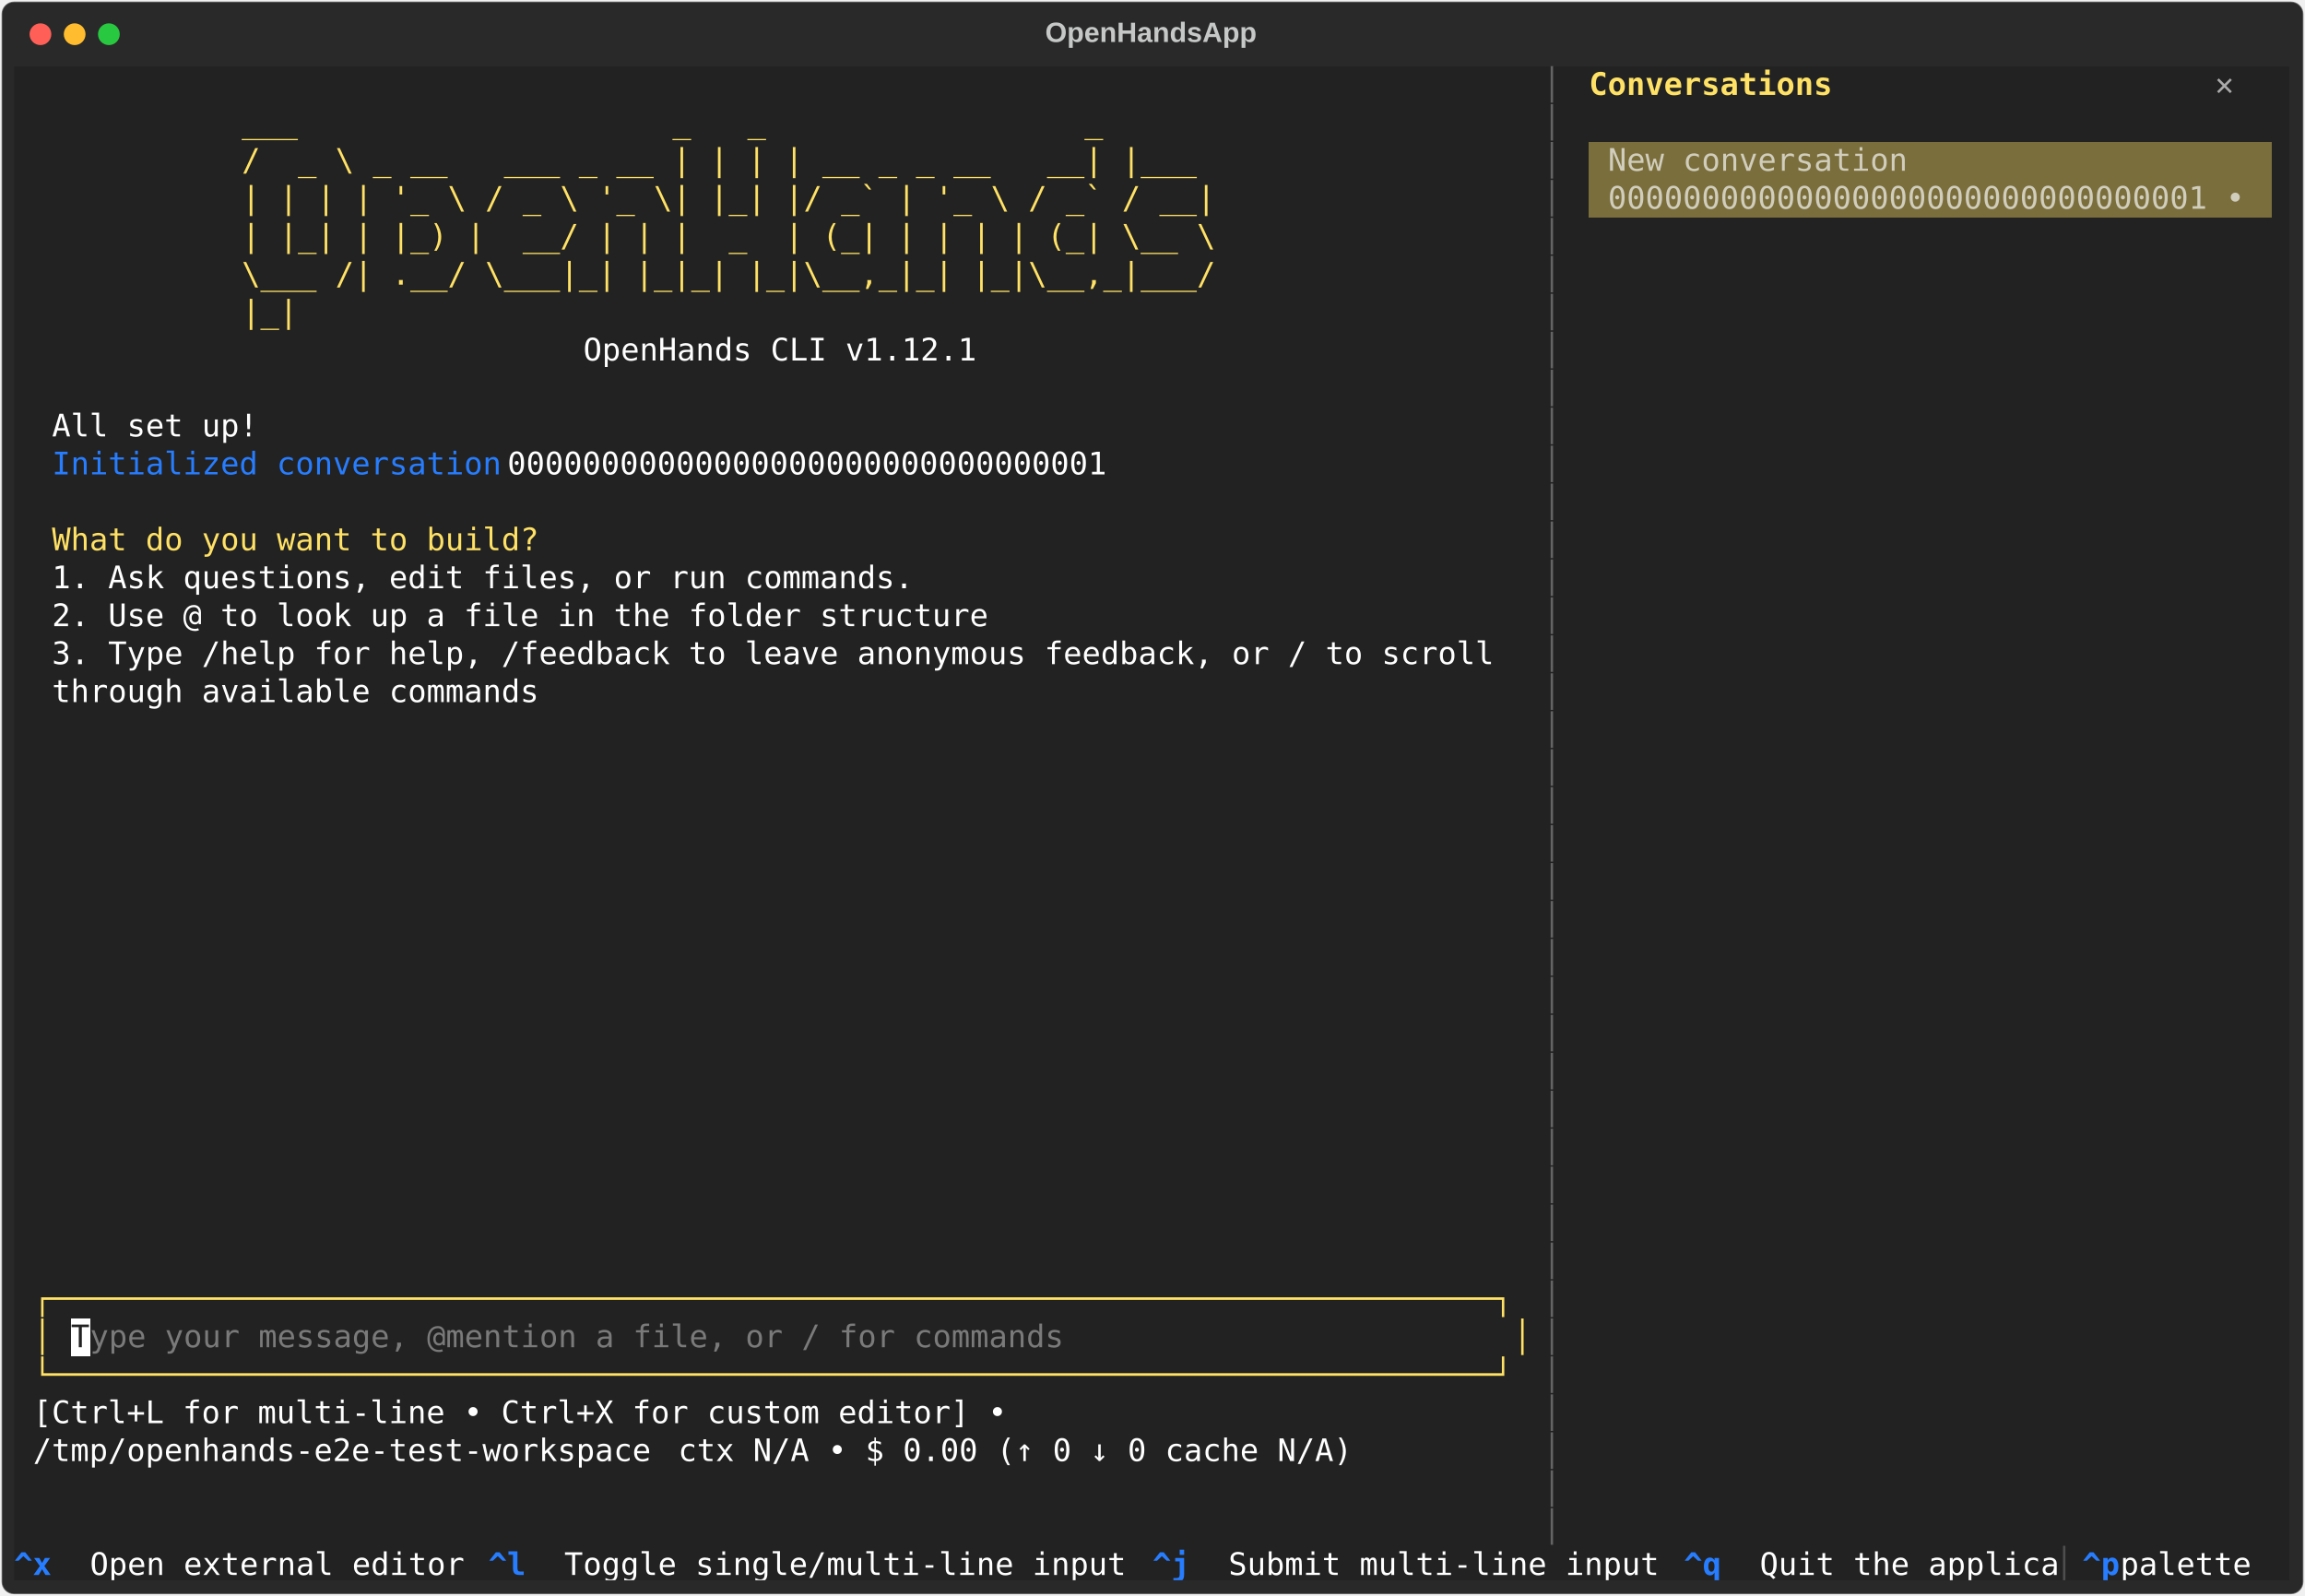
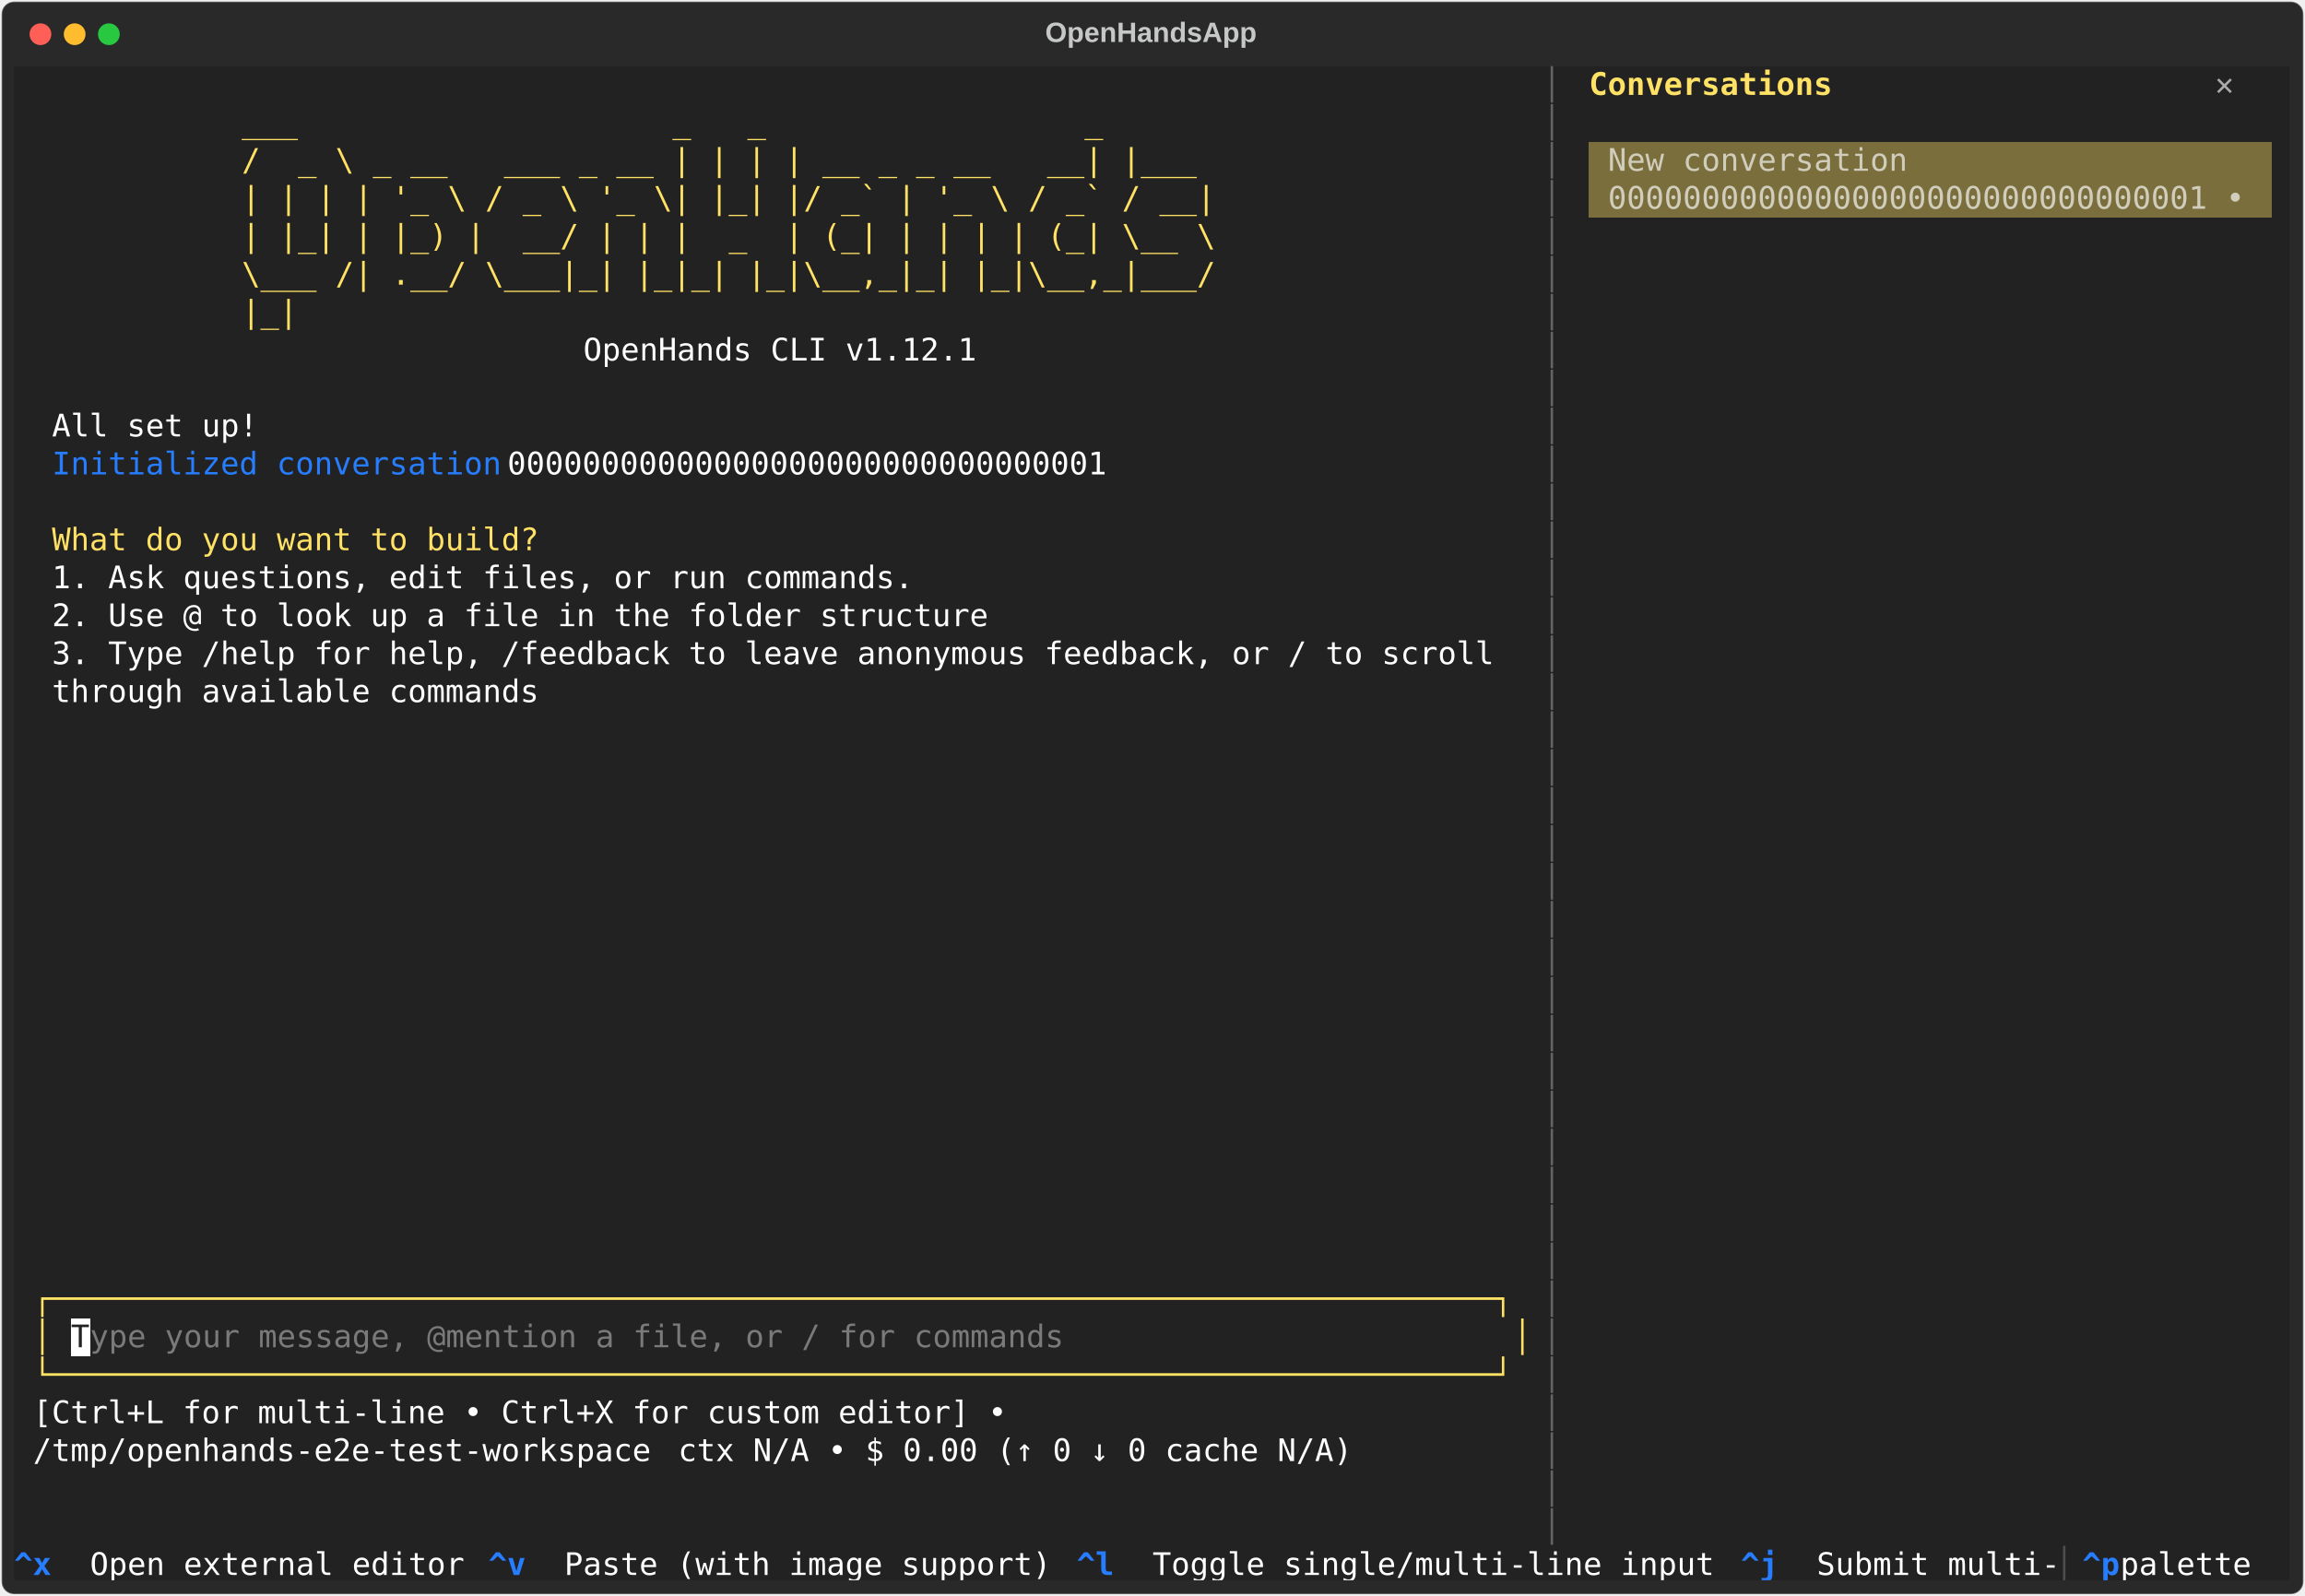
<svg xmlns="http://www.w3.org/2000/svg" class="rich-terminal" viewBox="0 0 1482 1026.0">
  <style>

    @font-face {
        font-family: "Fira Code";
        src: local("FiraCode-Regular"),
                url("https://cdnjs.cloudflare.com/ajax/libs/firacode/6.2.0/woff2/FiraCode-Regular.woff2") format("woff2"),
                url("https://cdnjs.cloudflare.com/ajax/libs/firacode/6.2.0/woff/FiraCode-Regular.woff") format("woff");
        font-style: normal;
        font-weight: 400;
    }
    @font-face {
        font-family: "Fira Code";
        src: local("FiraCode-Bold"),
                url("https://cdnjs.cloudflare.com/ajax/libs/firacode/6.2.0/woff2/FiraCode-Bold.woff2") format("woff2"),
                url("https://cdnjs.cloudflare.com/ajax/libs/firacode/6.2.0/woff/FiraCode-Bold.woff") format("woff");
        font-style: bold;
        font-weight: 700;
    }

    .terminal-matrix {
        font-family: Fira Code, monospace;
        font-size: 20px;
        line-height: 24.4px;
        font-variant-east-asian: full-width;
    }

    .terminal-title {
        font-size: 18px;
        font-weight: bold;
        font-family: arial;
    }

    .terminal-r1 { fill: #c5c8c6 }
.terminal-r2 { fill: #646464 }
.terminal-r3 { fill: #fee165;font-weight: bold }
.terminal-r4 { fill: #aaaaaa;font-weight: bold }
.terminal-r5 { fill: #ffe165 }
.terminal-r6 { fill: #d1cdbc }
.terminal-r7 { fill: #ffffff }
.terminal-r8 { fill: #277dff }
.terminal-r9 { fill: #fee165 }
.terminal-r10 { fill: #222222 }
.terminal-r11 { fill: #7a7a7a }
.terminal-r12 { fill: #277dff;font-weight: bold }
.terminal-r13 { fill: #4e4e4e }
    </style>
  <defs>
    <clipPath id="terminal-clip-terminal">
      <rect x="0" y="0" width="1463.0" height="975.0" />
    </clipPath>
    <clipPath id="terminal-line-0">
      <rect x="0" y="1.5" width="1464" height="24.65" />
    </clipPath>
    <clipPath id="terminal-line-1">
      <rect x="0" y="25.9" width="1464" height="24.65" />
    </clipPath>
    <clipPath id="terminal-line-2">
      <rect x="0" y="50.3" width="1464" height="24.65" />
    </clipPath>
    <clipPath id="terminal-line-3">
      <rect x="0" y="74.7" width="1464" height="24.65" />
    </clipPath>
    <clipPath id="terminal-line-4">
      <rect x="0" y="99.1" width="1464" height="24.65" />
    </clipPath>
    <clipPath id="terminal-line-5">
      <rect x="0" y="123.5" width="1464" height="24.65" />
    </clipPath>
    <clipPath id="terminal-line-6">
      <rect x="0" y="147.9" width="1464" height="24.65" />
    </clipPath>
    <clipPath id="terminal-line-7">
      <rect x="0" y="172.3" width="1464" height="24.65" />
    </clipPath>
    <clipPath id="terminal-line-8">
      <rect x="0" y="196.7" width="1464" height="24.65" />
    </clipPath>
    <clipPath id="terminal-line-9">
      <rect x="0" y="221.1" width="1464" height="24.65" />
    </clipPath>
    <clipPath id="terminal-line-10">
      <rect x="0" y="245.5" width="1464" height="24.65" />
    </clipPath>
    <clipPath id="terminal-line-11">
      <rect x="0" y="269.9" width="1464" height="24.65" />
    </clipPath>
    <clipPath id="terminal-line-12">
      <rect x="0" y="294.3" width="1464" height="24.65" />
    </clipPath>
    <clipPath id="terminal-line-13">
      <rect x="0" y="318.7" width="1464" height="24.65" />
    </clipPath>
    <clipPath id="terminal-line-14">
      <rect x="0" y="343.1" width="1464" height="24.65" />
    </clipPath>
    <clipPath id="terminal-line-15">
      <rect x="0" y="367.5" width="1464" height="24.65" />
    </clipPath>
    <clipPath id="terminal-line-16">
      <rect x="0" y="391.9" width="1464" height="24.65" />
    </clipPath>
    <clipPath id="terminal-line-17">
      <rect x="0" y="416.3" width="1464" height="24.65" />
    </clipPath>
    <clipPath id="terminal-line-18">
      <rect x="0" y="440.7" width="1464" height="24.65" />
    </clipPath>
    <clipPath id="terminal-line-19">
      <rect x="0" y="465.1" width="1464" height="24.65" />
    </clipPath>
    <clipPath id="terminal-line-20">
      <rect x="0" y="489.5" width="1464" height="24.65" />
    </clipPath>
    <clipPath id="terminal-line-21">
      <rect x="0" y="513.9" width="1464" height="24.65" />
    </clipPath>
    <clipPath id="terminal-line-22">
      <rect x="0" y="538.3" width="1464" height="24.65" />
    </clipPath>
    <clipPath id="terminal-line-23">
      <rect x="0" y="562.7" width="1464" height="24.65" />
    </clipPath>
    <clipPath id="terminal-line-24">
      <rect x="0" y="587.1" width="1464" height="24.65" />
    </clipPath>
    <clipPath id="terminal-line-25">
      <rect x="0" y="611.5" width="1464" height="24.65" />
    </clipPath>
    <clipPath id="terminal-line-26">
      <rect x="0" y="635.9" width="1464" height="24.65" />
    </clipPath>
    <clipPath id="terminal-line-27">
      <rect x="0" y="660.3" width="1464" height="24.65" />
    </clipPath>
    <clipPath id="terminal-line-28">
      <rect x="0" y="684.7" width="1464" height="24.65" />
    </clipPath>
    <clipPath id="terminal-line-29">
      <rect x="0" y="709.1" width="1464" height="24.65" />
    </clipPath>
    <clipPath id="terminal-line-30">
      <rect x="0" y="733.5" width="1464" height="24.65" />
    </clipPath>
    <clipPath id="terminal-line-31">
      <rect x="0" y="757.9" width="1464" height="24.65" />
    </clipPath>
    <clipPath id="terminal-line-32">
      <rect x="0" y="782.3" width="1464" height="24.65" />
    </clipPath>
    <clipPath id="terminal-line-33">
      <rect x="0" y="806.7" width="1464" height="24.65" />
    </clipPath>
    <clipPath id="terminal-line-34">
      <rect x="0" y="831.1" width="1464" height="24.65" />
    </clipPath>
    <clipPath id="terminal-line-35">
      <rect x="0" y="855.5" width="1464" height="24.65" />
    </clipPath>
    <clipPath id="terminal-line-36">
      <rect x="0" y="879.9" width="1464" height="24.65" />
    </clipPath>
    <clipPath id="terminal-line-37">
      <rect x="0" y="904.3" width="1464" height="24.65" />
    </clipPath>
    <clipPath id="terminal-line-38">
      <rect x="0" y="928.7" width="1464" height="24.65" />
    </clipPath>
  </defs>
  <rect fill="#292929" stroke="rgba(255,255,255,0.35)" stroke-width="1" x="1" y="1" width="1480" height="1024" rx="8" />
  <text class="terminal-title" fill="#c5c8c6" text-anchor="middle" x="740" y="27">OpenHandsApp</text>
  <g transform="translate(26,22)">
    <circle cx="0" cy="0" r="7" fill="#ff5f57" />
    <circle cx="22" cy="0" r="7" fill="#febc2e" />
    <circle cx="44" cy="0" r="7" fill="#28c840" />
  </g>
  <g transform="translate(9, 41)" clip-path="url(#terminal-clip-terminal)">
    <rect fill="#222222" x="0" y="1.5" width="988.2" height="24.65" shape-rendering="crispEdges" />
    <rect fill="#222222" x="988.2" y="1.5" width="12.2" height="24.65" shape-rendering="crispEdges" />
    <rect fill="#222222" x="1000.4" y="1.5" width="12.2" height="24.65" shape-rendering="crispEdges" />
    <rect fill="#222222" x="1012.6" y="1.5" width="158.6" height="24.65" shape-rendering="crispEdges" />
    <rect fill="#222222" x="1171.2" y="1.5" width="244" height="24.65" shape-rendering="crispEdges" />
    <rect fill="#222222" x="1415.2" y="1.5" width="36.6" height="24.65" shape-rendering="crispEdges" />
    <rect fill="#222222" x="1451.8" y="1.5" width="12.2" height="24.65" shape-rendering="crispEdges" />
    <rect fill="#222222" x="0" y="25.9" width="146.4" height="24.65" shape-rendering="crispEdges" />
    <rect fill="#222222" x="146.4" y="25.9" width="695.4" height="24.65" shape-rendering="crispEdges" />
    <rect fill="#222222" x="841.8" y="25.9" width="146.4" height="24.65" shape-rendering="crispEdges" />
    <rect fill="#222222" x="988.2" y="25.9" width="12.2" height="24.65" shape-rendering="crispEdges" />
    <rect fill="#222222" x="1000.4" y="25.9" width="463.6" height="24.65" shape-rendering="crispEdges" />
    <rect fill="#222222" x="0" y="50.3" width="146.4" height="24.65" shape-rendering="crispEdges" />
    <rect fill="#222222" x="146.4" y="50.3" width="695.4" height="24.65" shape-rendering="crispEdges" />
    <rect fill="#222222" x="841.8" y="50.3" width="146.4" height="24.65" shape-rendering="crispEdges" />
    <rect fill="#222222" x="988.2" y="50.3" width="12.2" height="24.65" shape-rendering="crispEdges" />
    <rect fill="#222222" x="1000.4" y="50.3" width="12.2" height="24.65" shape-rendering="crispEdges" />
    <rect fill="#7a6e3c" x="1012.6" y="50.3" width="12.2" height="24.65" shape-rendering="crispEdges" />
    <rect fill="#7a6e3c" x="1024.8" y="50.3" width="195.2" height="24.65" shape-rendering="crispEdges" />
    <rect fill="#7a6e3c" x="1220" y="50.3" width="231.8" height="24.65" shape-rendering="crispEdges" />
    <rect fill="#222222" x="1451.8" y="50.3" width="12.2" height="24.65" shape-rendering="crispEdges" />
    <rect fill="#222222" x="0" y="74.7" width="146.4" height="24.65" shape-rendering="crispEdges" />
    <rect fill="#222222" x="146.4" y="74.7" width="695.4" height="24.65" shape-rendering="crispEdges" />
    <rect fill="#222222" x="841.8" y="74.7" width="146.4" height="24.65" shape-rendering="crispEdges" />
    <rect fill="#222222" x="988.2" y="74.7" width="12.2" height="24.65" shape-rendering="crispEdges" />
    <rect fill="#222222" x="1000.4" y="74.7" width="12.2" height="24.65" shape-rendering="crispEdges" />
    <rect fill="#7a6e3c" x="1012.6" y="74.7" width="12.2" height="24.65" shape-rendering="crispEdges" />
    <rect fill="#7a6e3c" x="1024.8" y="74.7" width="414.8" height="24.65" shape-rendering="crispEdges" />
    <rect fill="#7a6e3c" x="1439.6" y="74.7" width="12.2" height="24.65" shape-rendering="crispEdges" />
    <rect fill="#222222" x="1451.8" y="74.7" width="12.2" height="24.65" shape-rendering="crispEdges" />
    <rect fill="#222222" x="0" y="99.1" width="146.4" height="24.65" shape-rendering="crispEdges" />
    <rect fill="#222222" x="146.4" y="99.1" width="695.4" height="24.65" shape-rendering="crispEdges" />
    <rect fill="#222222" x="841.8" y="99.1" width="146.4" height="24.65" shape-rendering="crispEdges" />
    <rect fill="#222222" x="988.2" y="99.1" width="12.2" height="24.65" shape-rendering="crispEdges" />
    <rect fill="#222222" x="1000.4" y="99.1" width="463.6" height="24.65" shape-rendering="crispEdges" />
    <rect fill="#222222" x="0" y="123.5" width="146.4" height="24.65" shape-rendering="crispEdges" />
    <rect fill="#222222" x="146.4" y="123.5" width="695.4" height="24.65" shape-rendering="crispEdges" />
    <rect fill="#222222" x="841.8" y="123.5" width="146.4" height="24.65" shape-rendering="crispEdges" />
    <rect fill="#222222" x="988.2" y="123.5" width="12.2" height="24.65" shape-rendering="crispEdges" />
    <rect fill="#222222" x="1000.4" y="123.5" width="463.6" height="24.65" shape-rendering="crispEdges" />
    <rect fill="#222222" x="0" y="147.9" width="146.4" height="24.65" shape-rendering="crispEdges" />
    <rect fill="#222222" x="146.4" y="147.9" width="695.4" height="24.65" shape-rendering="crispEdges" />
    <rect fill="#222222" x="841.8" y="147.9" width="146.4" height="24.65" shape-rendering="crispEdges" />
    <rect fill="#222222" x="988.2" y="147.9" width="12.2" height="24.65" shape-rendering="crispEdges" />
    <rect fill="#222222" x="1000.4" y="147.9" width="463.6" height="24.65" shape-rendering="crispEdges" />
    <rect fill="#222222" x="0" y="172.3" width="366" height="24.65" shape-rendering="crispEdges" />
    <rect fill="#222222" x="366" y="172.3" width="256.2" height="24.65" shape-rendering="crispEdges" />
    <rect fill="#222222" x="622.2" y="172.3" width="366" height="24.65" shape-rendering="crispEdges" />
    <rect fill="#222222" x="988.2" y="172.3" width="12.2" height="24.65" shape-rendering="crispEdges" />
    <rect fill="#222222" x="1000.4" y="172.3" width="463.6" height="24.65" shape-rendering="crispEdges" />
    <rect fill="#222222" x="0" y="196.7" width="988.2" height="24.65" shape-rendering="crispEdges" />
    <rect fill="#222222" x="988.2" y="196.7" width="12.2" height="24.65" shape-rendering="crispEdges" />
    <rect fill="#222222" x="1000.4" y="196.7" width="463.6" height="24.65" shape-rendering="crispEdges" />
    <rect fill="#222222" x="0" y="221.1" width="24.4" height="24.65" shape-rendering="crispEdges" />
    <rect fill="#222222" x="24.4" y="221.1" width="134.2" height="24.65" shape-rendering="crispEdges" />
    <rect fill="#222222" x="158.6" y="221.1" width="829.6" height="24.65" shape-rendering="crispEdges" />
    <rect fill="#222222" x="988.2" y="221.1" width="12.2" height="24.65" shape-rendering="crispEdges" />
    <rect fill="#222222" x="1000.4" y="221.1" width="463.6" height="24.65" shape-rendering="crispEdges" />
    <rect fill="#222222" x="0" y="245.5" width="24.4" height="24.65" shape-rendering="crispEdges" />
    <rect fill="#222222" x="24.4" y="245.5" width="292.8" height="24.65" shape-rendering="crispEdges" />
    <rect fill="#222222" x="317.2" y="245.5" width="402.6" height="24.65" shape-rendering="crispEdges" />
    <rect fill="#222222" x="719.8" y="245.5" width="268.4" height="24.65" shape-rendering="crispEdges" />
    <rect fill="#222222" x="988.2" y="245.5" width="12.2" height="24.65" shape-rendering="crispEdges" />
    <rect fill="#222222" x="1000.4" y="245.5" width="463.6" height="24.65" shape-rendering="crispEdges" />
    <rect fill="#222222" x="0" y="269.9" width="988.2" height="24.65" shape-rendering="crispEdges" />
    <rect fill="#222222" x="988.2" y="269.9" width="12.2" height="24.65" shape-rendering="crispEdges" />
    <rect fill="#222222" x="1000.4" y="269.9" width="463.6" height="24.65" shape-rendering="crispEdges" />
    <rect fill="#222222" x="0" y="294.3" width="24.4" height="24.65" shape-rendering="crispEdges" />
    <rect fill="#222222" x="24.4" y="294.3" width="317.2" height="24.65" shape-rendering="crispEdges" />
    <rect fill="#222222" x="341.6" y="294.3" width="646.6" height="24.65" shape-rendering="crispEdges" />
    <rect fill="#222222" x="988.2" y="294.3" width="12.2" height="24.65" shape-rendering="crispEdges" />
    <rect fill="#222222" x="1000.4" y="294.3" width="463.6" height="24.65" shape-rendering="crispEdges" />
    <rect fill="#222222" x="0" y="318.7" width="24.4" height="24.65" shape-rendering="crispEdges" />
    <rect fill="#222222" x="24.4" y="318.7" width="561.2" height="24.65" shape-rendering="crispEdges" />
    <rect fill="#222222" x="585.6" y="318.7" width="402.6" height="24.65" shape-rendering="crispEdges" />
    <rect fill="#222222" x="988.2" y="318.7" width="12.2" height="24.65" shape-rendering="crispEdges" />
    <rect fill="#222222" x="1000.4" y="318.7" width="463.6" height="24.65" shape-rendering="crispEdges" />
    <rect fill="#222222" x="0" y="343.1" width="24.4" height="24.65" shape-rendering="crispEdges" />
    <rect fill="#222222" x="24.4" y="343.1" width="610" height="24.65" shape-rendering="crispEdges" />
    <rect fill="#222222" x="634.4" y="343.1" width="353.8" height="24.65" shape-rendering="crispEdges" />
    <rect fill="#222222" x="988.2" y="343.1" width="12.2" height="24.65" shape-rendering="crispEdges" />
    <rect fill="#222222" x="1000.4" y="343.1" width="463.6" height="24.65" shape-rendering="crispEdges" />
    <rect fill="#222222" x="0" y="367.5" width="24.4" height="24.65" shape-rendering="crispEdges" />
    <rect fill="#222222" x="24.4" y="367.5" width="939.4" height="24.65" shape-rendering="crispEdges" />
    <rect fill="#222222" x="963.8" y="367.5" width="24.4" height="24.65" shape-rendering="crispEdges" />
    <rect fill="#222222" x="988.2" y="367.5" width="12.2" height="24.65" shape-rendering="crispEdges" />
    <rect fill="#222222" x="1000.4" y="367.5" width="463.6" height="24.65" shape-rendering="crispEdges" />
    <rect fill="#222222" x="0" y="391.9" width="24.4" height="24.65" shape-rendering="crispEdges" />
    <rect fill="#222222" x="24.4" y="391.9" width="317.2" height="24.65" shape-rendering="crispEdges" />
    <rect fill="#222222" x="341.6" y="391.9" width="646.6" height="24.65" shape-rendering="crispEdges" />
    <rect fill="#222222" x="988.2" y="391.9" width="12.2" height="24.65" shape-rendering="crispEdges" />
    <rect fill="#222222" x="1000.4" y="391.9" width="463.6" height="24.65" shape-rendering="crispEdges" />
    <rect fill="#222222" x="0" y="416.3" width="988.2" height="24.65" shape-rendering="crispEdges" />
    <rect fill="#222222" x="988.2" y="416.3" width="12.2" height="24.65" shape-rendering="crispEdges" />
    <rect fill="#222222" x="1000.4" y="416.3" width="463.6" height="24.65" shape-rendering="crispEdges" />
    <rect fill="#222222" x="0" y="440.7" width="988.2" height="24.65" shape-rendering="crispEdges" />
    <rect fill="#222222" x="988.2" y="440.7" width="12.2" height="24.65" shape-rendering="crispEdges" />
    <rect fill="#222222" x="1000.4" y="440.7" width="463.6" height="24.65" shape-rendering="crispEdges" />
    <rect fill="#222222" x="0" y="465.1" width="988.2" height="24.65" shape-rendering="crispEdges" />
    <rect fill="#222222" x="988.2" y="465.1" width="12.2" height="24.65" shape-rendering="crispEdges" />
    <rect fill="#222222" x="1000.4" y="465.1" width="463.6" height="24.65" shape-rendering="crispEdges" />
    <rect fill="#222222" x="0" y="489.5" width="988.2" height="24.65" shape-rendering="crispEdges" />
    <rect fill="#222222" x="988.2" y="489.5" width="12.2" height="24.65" shape-rendering="crispEdges" />
    <rect fill="#222222" x="1000.4" y="489.5" width="463.6" height="24.65" shape-rendering="crispEdges" />
    <rect fill="#222222" x="0" y="513.9" width="988.2" height="24.65" shape-rendering="crispEdges" />
    <rect fill="#222222" x="988.2" y="513.9" width="12.2" height="24.65" shape-rendering="crispEdges" />
    <rect fill="#222222" x="1000.4" y="513.9" width="463.6" height="24.65" shape-rendering="crispEdges" />
    <rect fill="#222222" x="0" y="538.3" width="988.2" height="24.65" shape-rendering="crispEdges" />
    <rect fill="#222222" x="988.2" y="538.3" width="12.2" height="24.65" shape-rendering="crispEdges" />
    <rect fill="#222222" x="1000.4" y="538.3" width="463.6" height="24.65" shape-rendering="crispEdges" />
    <rect fill="#222222" x="0" y="562.7" width="988.2" height="24.65" shape-rendering="crispEdges" />
    <rect fill="#222222" x="988.2" y="562.7" width="12.2" height="24.65" shape-rendering="crispEdges" />
    <rect fill="#222222" x="1000.4" y="562.7" width="463.6" height="24.65" shape-rendering="crispEdges" />
    <rect fill="#222222" x="0" y="587.1" width="988.2" height="24.65" shape-rendering="crispEdges" />
    <rect fill="#222222" x="988.2" y="587.1" width="12.2" height="24.65" shape-rendering="crispEdges" />
    <rect fill="#222222" x="1000.4" y="587.1" width="463.6" height="24.65" shape-rendering="crispEdges" />
    <rect fill="#222222" x="0" y="611.5" width="988.2" height="24.65" shape-rendering="crispEdges" />
    <rect fill="#222222" x="988.2" y="611.5" width="12.2" height="24.65" shape-rendering="crispEdges" />
    <rect fill="#222222" x="1000.4" y="611.5" width="463.6" height="24.65" shape-rendering="crispEdges" />
    <rect fill="#222222" x="0" y="635.9" width="988.2" height="24.65" shape-rendering="crispEdges" />
    <rect fill="#222222" x="988.2" y="635.9" width="12.2" height="24.65" shape-rendering="crispEdges" />
    <rect fill="#222222" x="1000.4" y="635.9" width="463.6" height="24.65" shape-rendering="crispEdges" />
    <rect fill="#222222" x="0" y="660.3" width="988.2" height="24.65" shape-rendering="crispEdges" />
    <rect fill="#222222" x="988.2" y="660.3" width="12.2" height="24.65" shape-rendering="crispEdges" />
    <rect fill="#222222" x="1000.4" y="660.3" width="463.6" height="24.65" shape-rendering="crispEdges" />
    <rect fill="#222222" x="0" y="684.7" width="988.2" height="24.65" shape-rendering="crispEdges" />
    <rect fill="#222222" x="988.2" y="684.7" width="12.2" height="24.65" shape-rendering="crispEdges" />
    <rect fill="#222222" x="1000.4" y="684.7" width="463.6" height="24.65" shape-rendering="crispEdges" />
    <rect fill="#222222" x="0" y="709.1" width="988.2" height="24.65" shape-rendering="crispEdges" />
    <rect fill="#222222" x="988.2" y="709.1" width="12.2" height="24.65" shape-rendering="crispEdges" />
    <rect fill="#222222" x="1000.4" y="709.1" width="463.6" height="24.65" shape-rendering="crispEdges" />
    <rect fill="#222222" x="0" y="733.5" width="988.2" height="24.65" shape-rendering="crispEdges" />
    <rect fill="#222222" x="988.2" y="733.5" width="12.2" height="24.65" shape-rendering="crispEdges" />
    <rect fill="#222222" x="1000.4" y="733.5" width="463.6" height="24.65" shape-rendering="crispEdges" />
    <rect fill="#222222" x="0" y="757.9" width="12.2" height="24.65" shape-rendering="crispEdges" />
    <rect fill="#222222" x="12.2" y="757.9" width="12.2" height="24.65" shape-rendering="crispEdges" />
    <rect fill="#222222" x="24.4" y="757.9" width="963.8" height="24.65" shape-rendering="crispEdges" />
    <rect fill="#222222" x="988.2" y="757.9" width="12.2" height="24.65" shape-rendering="crispEdges" />
    <rect fill="#222222" x="1000.4" y="757.9" width="463.6" height="24.65" shape-rendering="crispEdges" />
    <rect fill="#222222" x="0" y="782.3" width="12.2" height="24.65" shape-rendering="crispEdges" />
    <rect fill="#222222" x="12.2" y="782.3" width="963.8" height="24.65" shape-rendering="crispEdges" />
    <rect fill="#222222" x="976" y="782.3" width="12.2" height="24.65" shape-rendering="crispEdges" />
    <rect fill="#222222" x="988.2" y="782.3" width="12.2" height="24.65" shape-rendering="crispEdges" />
    <rect fill="#222222" x="1000.4" y="782.3" width="463.6" height="24.65" shape-rendering="crispEdges" />
    <rect fill="#222222" x="0" y="806.7" width="12.2" height="24.65" shape-rendering="crispEdges" />
    <rect fill="#222222" x="12.2" y="806.7" width="12.2" height="24.65" shape-rendering="crispEdges" />
    <rect fill="#222222" x="24.4" y="806.7" width="12.2" height="24.65" shape-rendering="crispEdges" />
    <rect fill="#ffffff" x="36.6" y="806.7" width="12.2" height="24.65" shape-rendering="crispEdges" />
    <rect fill="#222222" x="48.8" y="806.7" width="634.4" height="24.65" shape-rendering="crispEdges" />
    <rect fill="#222222" x="683.2" y="806.7" width="280.6" height="24.65" shape-rendering="crispEdges" />
    <rect fill="#222222" x="963.8" y="806.7" width="12.2" height="24.65" shape-rendering="crispEdges" />
    <rect fill="#222222" x="976" y="806.7" width="12.2" height="24.65" shape-rendering="crispEdges" />
    <rect fill="#222222" x="988.2" y="806.7" width="12.2" height="24.65" shape-rendering="crispEdges" />
    <rect fill="#222222" x="1000.4" y="806.7" width="463.6" height="24.65" shape-rendering="crispEdges" />
    <rect fill="#222222" x="0" y="831.1" width="12.2" height="24.65" shape-rendering="crispEdges" />
    <rect fill="#222222" x="12.2" y="831.1" width="963.8" height="24.65" shape-rendering="crispEdges" />
    <rect fill="#222222" x="976" y="831.1" width="12.2" height="24.65" shape-rendering="crispEdges" />
    <rect fill="#222222" x="988.2" y="831.1" width="12.2" height="24.65" shape-rendering="crispEdges" />
    <rect fill="#222222" x="1000.4" y="831.1" width="463.6" height="24.65" shape-rendering="crispEdges" />
    <rect fill="#222222" x="0" y="855.5" width="12.2" height="24.65" shape-rendering="crispEdges" />
    <rect fill="#222222" x="12.2" y="855.5" width="634.4" height="24.65" shape-rendering="crispEdges" />
    <rect fill="#222222" x="646.6" y="855.5" width="341.6" height="24.65" shape-rendering="crispEdges" />
    <rect fill="#222222" x="988.2" y="855.5" width="12.2" height="24.65" shape-rendering="crispEdges" />
    <rect fill="#222222" x="1000.4" y="855.5" width="463.6" height="24.65" shape-rendering="crispEdges" />
    <rect fill="#222222" x="0" y="879.9" width="12.2" height="24.65" shape-rendering="crispEdges" />
    <rect fill="#222222" x="12.2" y="879.9" width="414.8" height="24.65" shape-rendering="crispEdges" />
    <rect fill="#222222" x="427" y="879.9" width="439.2" height="24.65" shape-rendering="crispEdges" />
    <rect fill="#222222" x="866.2" y="879.9" width="122" height="24.65" shape-rendering="crispEdges" />
    <rect fill="#222222" x="988.2" y="879.9" width="12.2" height="24.65" shape-rendering="crispEdges" />
    <rect fill="#222222" x="1000.4" y="879.9" width="463.6" height="24.65" shape-rendering="crispEdges" />
    <rect fill="#222222" x="0" y="904.3" width="988.2" height="24.65" shape-rendering="crispEdges" />
    <rect fill="#222222" x="988.2" y="904.3" width="12.2" height="24.65" shape-rendering="crispEdges" />
    <rect fill="#222222" x="1000.4" y="904.3" width="463.6" height="24.65" shape-rendering="crispEdges" />
    <rect fill="#222222" x="0" y="928.7" width="988.2" height="24.65" shape-rendering="crispEdges" />
    <rect fill="#222222" x="988.2" y="928.7" width="12.2" height="24.65" shape-rendering="crispEdges" />
    <rect fill="#222222" x="1000.4" y="928.7" width="463.6" height="24.65" shape-rendering="crispEdges" />
    <rect fill="#222222" x="0" y="953.1" width="48.8" height="24.65" shape-rendering="crispEdges" />
    <rect fill="#222222" x="48.8" y="953.1" width="256.2" height="24.65" shape-rendering="crispEdges" />
    <rect fill="#222222" x="305" y="953.1" width="48.8" height="24.65" shape-rendering="crispEdges" />
-     <rect fill="#222222" x="353.8" y="953.1" width="378.2" height="24.65" shape-rendering="crispEdges" />
-     <rect fill="#222222" x="732" y="953.1" width="48.8" height="24.65" shape-rendering="crispEdges" />
-     <rect fill="#222222" x="780.8" y="953.1" width="292.8" height="24.65" shape-rendering="crispEdges" />
-     <rect fill="#222222" x="1073.6" y="953.1" width="48.8" height="24.65" shape-rendering="crispEdges" />
-     <rect fill="#222222" x="1122.4" y="953.1" width="195.2" height="24.65" shape-rendering="crispEdges" />
+     <rect fill="#222222" x="353.8" y="953.1" width="329.4" height="24.65" shape-rendering="crispEdges" />
+     <rect fill="#222222" x="683.2" y="953.1" width="48.8" height="24.65" shape-rendering="crispEdges" />
+     <rect fill="#222222" x="732" y="953.1" width="378.2" height="24.65" shape-rendering="crispEdges" />
+     <rect fill="#222222" x="1110.2" y="953.1" width="48.8" height="24.65" shape-rendering="crispEdges" />
+     <rect fill="#222222" x="1159" y="953.1" width="158.6" height="24.65" shape-rendering="crispEdges" />
    <rect fill="#222222" x="1317.6" y="953.1" width="12.2" height="24.65" shape-rendering="crispEdges" />
    <rect fill="#222222" x="1329.8" y="953.1" width="24.4" height="24.65" shape-rendering="crispEdges" />
    <rect fill="#222222" x="1354.2" y="953.1" width="97.6" height="24.65" shape-rendering="crispEdges" />
    <rect fill="#222222" x="1451.8" y="953.1" width="12.2" height="24.65" shape-rendering="crispEdges" />
    <g class="terminal-matrix">
      <text class="terminal-r2" x="988.2" y="20" textLength="12.2" clip-path="url(#terminal-line-0)">▏</text>
      <text class="terminal-r3" x="1012.6" y="20" textLength="158.6" clip-path="url(#terminal-line-0)">Conversations</text>
      <text class="terminal-r4" x="1415.2" y="20" textLength="36.6" clip-path="url(#terminal-line-0)"> ✕ </text>
      <text class="terminal-r1" x="1464" y="20" textLength="12.2" clip-path="url(#terminal-line-0)">
</text>
      <text class="terminal-r5" x="146.4" y="44.4" textLength="695.4" clip-path="url(#terminal-line-1)">     ___                    _   _                 _      </text>
      <text class="terminal-r2" x="988.2" y="44.4" textLength="12.2" clip-path="url(#terminal-line-1)">▏</text>
      <text class="terminal-r1" x="1464" y="44.4" textLength="12.2" clip-path="url(#terminal-line-1)">
</text>
      <text class="terminal-r5" x="146.4" y="68.8" textLength="695.4" clip-path="url(#terminal-line-2)">    /  _ \ _ __   ___ _ __ | | | | __ _ _ __   __| |___  </text>
      <text class="terminal-r2" x="988.2" y="68.8" textLength="12.2" clip-path="url(#terminal-line-2)">▏</text>
      <text class="terminal-r6" x="1024.8" y="68.8" textLength="195.2" clip-path="url(#terminal-line-2)">New conversation</text>
      <text class="terminal-r1" x="1464" y="68.8" textLength="12.2" clip-path="url(#terminal-line-2)">
</text>
      <text class="terminal-r5" x="146.4" y="93.2" textLength="695.4" clip-path="url(#terminal-line-3)">    | | | | '_ \ / _ \ '_ \| |_| |/ _` | '_ \ / _` / __| </text>
      <text class="terminal-r2" x="988.2" y="93.2" textLength="12.2" clip-path="url(#terminal-line-3)">▏</text>
      <text class="terminal-r6" x="1024.8" y="93.2" textLength="414.8" clip-path="url(#terminal-line-3)">00000000000000000000000000000001 •</text>
      <text class="terminal-r1" x="1464" y="93.2" textLength="12.2" clip-path="url(#terminal-line-3)">
</text>
      <text class="terminal-r5" x="146.4" y="117.6" textLength="695.4" clip-path="url(#terminal-line-4)">    | |_| | |_) |  __/ | | |  _  | (_| | | | | (_| \__ \ </text>
      <text class="terminal-r2" x="988.2" y="117.6" textLength="12.2" clip-path="url(#terminal-line-4)">▏</text>
      <text class="terminal-r1" x="1464" y="117.6" textLength="12.2" clip-path="url(#terminal-line-4)">
</text>
      <text class="terminal-r5" x="146.4" y="142" textLength="695.4" clip-path="url(#terminal-line-5)">    \___ /| .__/ \___|_| |_|_| |_|\__,_|_| |_|\__,_|___/ </text>
      <text class="terminal-r2" x="988.2" y="142" textLength="12.2" clip-path="url(#terminal-line-5)">▏</text>
      <text class="terminal-r1" x="1464" y="142" textLength="12.2" clip-path="url(#terminal-line-5)">
</text>
      <text class="terminal-r5" x="146.4" y="166.4" textLength="695.4" clip-path="url(#terminal-line-6)">          |_|                                            </text>
      <text class="terminal-r2" x="988.2" y="166.4" textLength="12.2" clip-path="url(#terminal-line-6)">▏</text>
      <text class="terminal-r1" x="1464" y="166.4" textLength="12.2" clip-path="url(#terminal-line-6)">
</text>
      <text class="terminal-r7" x="366" y="190.8" textLength="256.2" clip-path="url(#terminal-line-7)">OpenHands CLI v1.12.1</text>
      <text class="terminal-r2" x="988.2" y="190.8" textLength="12.2" clip-path="url(#terminal-line-7)">▏</text>
      <text class="terminal-r1" x="1464" y="190.8" textLength="12.2" clip-path="url(#terminal-line-7)">
</text>
      <text class="terminal-r2" x="988.2" y="215.2" textLength="12.2" clip-path="url(#terminal-line-8)">▏</text>
      <text class="terminal-r1" x="1464" y="215.2" textLength="12.2" clip-path="url(#terminal-line-8)">
</text>
      <text class="terminal-r7" x="24.4" y="239.6" textLength="134.2" clip-path="url(#terminal-line-9)">All set up!</text>
      <text class="terminal-r2" x="988.2" y="239.6" textLength="12.2" clip-path="url(#terminal-line-9)">▏</text>
      <text class="terminal-r1" x="1464" y="239.6" textLength="12.2" clip-path="url(#terminal-line-9)">
</text>
      <text class="terminal-r8" x="24.4" y="264" textLength="292.8" clip-path="url(#terminal-line-10)">Initialized conversation</text>
      <text class="terminal-r7" x="317.2" y="264" textLength="402.6" clip-path="url(#terminal-line-10)"> 00000000000000000000000000000001</text>
      <text class="terminal-r2" x="988.2" y="264" textLength="12.2" clip-path="url(#terminal-line-10)">▏</text>
      <text class="terminal-r1" x="1464" y="264" textLength="12.2" clip-path="url(#terminal-line-10)">
</text>
      <text class="terminal-r2" x="988.2" y="288.4" textLength="12.2" clip-path="url(#terminal-line-11)">▏</text>
      <text class="terminal-r1" x="1464" y="288.4" textLength="12.2" clip-path="url(#terminal-line-11)">
</text>
      <text class="terminal-r5" x="24.4" y="312.8" textLength="317.2" clip-path="url(#terminal-line-12)">What do you want to build?</text>
      <text class="terminal-r2" x="988.2" y="312.8" textLength="12.2" clip-path="url(#terminal-line-12)">▏</text>
      <text class="terminal-r1" x="1464" y="312.8" textLength="12.2" clip-path="url(#terminal-line-12)">
</text>
      <text class="terminal-r7" x="24.4" y="337.2" textLength="561.2" clip-path="url(#terminal-line-13)">1. Ask questions, edit files, or run commands.</text>
      <text class="terminal-r2" x="988.2" y="337.2" textLength="12.2" clip-path="url(#terminal-line-13)">▏</text>
      <text class="terminal-r1" x="1464" y="337.2" textLength="12.2" clip-path="url(#terminal-line-13)">
</text>
      <text class="terminal-r7" x="24.4" y="361.6" textLength="610" clip-path="url(#terminal-line-14)">2. Use @ to look up a file in the folder structure</text>
      <text class="terminal-r2" x="988.2" y="361.6" textLength="12.2" clip-path="url(#terminal-line-14)">▏</text>
      <text class="terminal-r1" x="1464" y="361.6" textLength="12.2" clip-path="url(#terminal-line-14)">
</text>
      <text class="terminal-r7" x="24.4" y="386" textLength="939.4" clip-path="url(#terminal-line-15)">3. Type /help for help, /feedback to leave anonymous feedback, or / to scroll</text>
      <text class="terminal-r2" x="988.2" y="386" textLength="12.2" clip-path="url(#terminal-line-15)">▏</text>
      <text class="terminal-r1" x="1464" y="386" textLength="12.2" clip-path="url(#terminal-line-15)">
</text>
      <text class="terminal-r7" x="24.4" y="410.4" textLength="317.2" clip-path="url(#terminal-line-16)">through available commands</text>
      <text class="terminal-r2" x="988.2" y="410.4" textLength="12.2" clip-path="url(#terminal-line-16)">▏</text>
      <text class="terminal-r1" x="1464" y="410.4" textLength="12.2" clip-path="url(#terminal-line-16)">
</text>
      <text class="terminal-r2" x="988.2" y="434.8" textLength="12.2" clip-path="url(#terminal-line-17)">▏</text>
      <text class="terminal-r1" x="1464" y="434.8" textLength="12.2" clip-path="url(#terminal-line-17)">
</text>
      <text class="terminal-r2" x="988.2" y="459.2" textLength="12.2" clip-path="url(#terminal-line-18)">▏</text>
      <text class="terminal-r1" x="1464" y="459.2" textLength="12.2" clip-path="url(#terminal-line-18)">
</text>
      <text class="terminal-r2" x="988.2" y="483.6" textLength="12.2" clip-path="url(#terminal-line-19)">▏</text>
      <text class="terminal-r1" x="1464" y="483.6" textLength="12.2" clip-path="url(#terminal-line-19)">
</text>
      <text class="terminal-r2" x="988.2" y="508" textLength="12.2" clip-path="url(#terminal-line-20)">▏</text>
      <text class="terminal-r1" x="1464" y="508" textLength="12.2" clip-path="url(#terminal-line-20)">
</text>
      <text class="terminal-r2" x="988.2" y="532.4" textLength="12.2" clip-path="url(#terminal-line-21)">▏</text>
      <text class="terminal-r1" x="1464" y="532.4" textLength="12.2" clip-path="url(#terminal-line-21)">
</text>
      <text class="terminal-r2" x="988.2" y="556.8" textLength="12.2" clip-path="url(#terminal-line-22)">▏</text>
      <text class="terminal-r1" x="1464" y="556.8" textLength="12.2" clip-path="url(#terminal-line-22)">
</text>
      <text class="terminal-r2" x="988.2" y="581.2" textLength="12.2" clip-path="url(#terminal-line-23)">▏</text>
      <text class="terminal-r1" x="1464" y="581.2" textLength="12.2" clip-path="url(#terminal-line-23)">
</text>
      <text class="terminal-r2" x="988.2" y="605.6" textLength="12.2" clip-path="url(#terminal-line-24)">▏</text>
      <text class="terminal-r1" x="1464" y="605.6" textLength="12.2" clip-path="url(#terminal-line-24)">
</text>
      <text class="terminal-r2" x="988.2" y="630" textLength="12.2" clip-path="url(#terminal-line-25)">▏</text>
      <text class="terminal-r1" x="1464" y="630" textLength="12.2" clip-path="url(#terminal-line-25)">
</text>
      <text class="terminal-r2" x="988.2" y="654.4" textLength="12.2" clip-path="url(#terminal-line-26)">▏</text>
      <text class="terminal-r1" x="1464" y="654.4" textLength="12.2" clip-path="url(#terminal-line-26)">
</text>
      <text class="terminal-r2" x="988.2" y="678.8" textLength="12.2" clip-path="url(#terminal-line-27)">▏</text>
      <text class="terminal-r1" x="1464" y="678.8" textLength="12.2" clip-path="url(#terminal-line-27)">
</text>
      <text class="terminal-r2" x="988.2" y="703.2" textLength="12.2" clip-path="url(#terminal-line-28)">▏</text>
      <text class="terminal-r1" x="1464" y="703.2" textLength="12.2" clip-path="url(#terminal-line-28)">
</text>
      <text class="terminal-r2" x="988.2" y="727.6" textLength="12.2" clip-path="url(#terminal-line-29)">▏</text>
      <text class="terminal-r1" x="1464" y="727.6" textLength="12.2" clip-path="url(#terminal-line-29)">
</text>
      <text class="terminal-r2" x="988.2" y="752" textLength="12.2" clip-path="url(#terminal-line-30)">▏</text>
      <text class="terminal-r1" x="1464" y="752" textLength="12.2" clip-path="url(#terminal-line-30)">
</text>
      <text class="terminal-r2" x="988.2" y="776.4" textLength="12.2" clip-path="url(#terminal-line-31)">▏</text>
      <text class="terminal-r1" x="1464" y="776.4" textLength="12.2" clip-path="url(#terminal-line-31)">
</text>
      <text class="terminal-r9" x="12.2" y="800.8" textLength="963.8" clip-path="url(#terminal-line-32)">┌─────────────────────────────────────────────────────────────────────────────┐</text>
      <text class="terminal-r2" x="988.2" y="800.8" textLength="12.2" clip-path="url(#terminal-line-32)">▏</text>
      <text class="terminal-r1" x="1464" y="800.8" textLength="12.2" clip-path="url(#terminal-line-32)">
</text>
      <text class="terminal-r9" x="12.2" y="825.2" textLength="12.2" clip-path="url(#terminal-line-33)">│</text>
      <text class="terminal-r10" x="36.6" y="825.2" textLength="12.2" clip-path="url(#terminal-line-33)">T</text>
      <text class="terminal-r11" x="48.8" y="825.2" textLength="634.4" clip-path="url(#terminal-line-33)">ype your message, @mention a file, or / for commands</text>
      <text class="terminal-r9" x="963.8" y="825.2" textLength="12.2" clip-path="url(#terminal-line-33)">│</text>
      <text class="terminal-r2" x="988.2" y="825.2" textLength="12.2" clip-path="url(#terminal-line-33)">▏</text>
      <text class="terminal-r1" x="1464" y="825.2" textLength="12.2" clip-path="url(#terminal-line-33)">
</text>
      <text class="terminal-r9" x="12.2" y="849.6" textLength="963.8" clip-path="url(#terminal-line-34)">└─────────────────────────────────────────────────────────────────────────────┘</text>
      <text class="terminal-r2" x="988.2" y="849.6" textLength="12.2" clip-path="url(#terminal-line-34)">▏</text>
      <text class="terminal-r1" x="1464" y="849.6" textLength="12.2" clip-path="url(#terminal-line-34)">
</text>
      <text class="terminal-r7" x="12.2" y="874" textLength="634.4" clip-path="url(#terminal-line-35)">[Ctrl+L for multi-line • Ctrl+X for custom editor] •</text>
      <text class="terminal-r2" x="988.2" y="874" textLength="12.2" clip-path="url(#terminal-line-35)">▏</text>
      <text class="terminal-r1" x="1464" y="874" textLength="12.2" clip-path="url(#terminal-line-35)">
</text>
      <text class="terminal-r7" x="12.2" y="898.4" textLength="414.8" clip-path="url(#terminal-line-36)">/tmp/openhands-e2e-test-workspace </text>
      <text class="terminal-r7" x="427" y="898.4" textLength="439.2" clip-path="url(#terminal-line-36)">ctx N/A • $ 0.00 (↑ 0 ↓ 0 cache N/A)</text>
      <text class="terminal-r2" x="988.2" y="898.4" textLength="12.2" clip-path="url(#terminal-line-36)">▏</text>
      <text class="terminal-r1" x="1464" y="898.4" textLength="12.2" clip-path="url(#terminal-line-36)">
</text>
      <text class="terminal-r2" x="988.2" y="922.8" textLength="12.2" clip-path="url(#terminal-line-37)">▏</text>
      <text class="terminal-r1" x="1464" y="922.8" textLength="12.2" clip-path="url(#terminal-line-37)">
</text>
      <text class="terminal-r2" x="988.2" y="947.2" textLength="12.2" clip-path="url(#terminal-line-38)">▏</text>
      <text class="terminal-r1" x="1464" y="947.2" textLength="12.2" clip-path="url(#terminal-line-38)">
</text>
      <text class="terminal-r12" x="0" y="971.6" textLength="48.8" clip-path="url(#terminal-line-39)"> ^x </text>
      <text class="terminal-r7" x="48.8" y="971.6" textLength="256.2" clip-path="url(#terminal-line-39)">Open external editor </text>
-       <text class="terminal-r12" x="305" y="971.6" textLength="48.8" clip-path="url(#terminal-line-39)"> ^l </text>
-       <text class="terminal-r7" x="353.8" y="971.6" textLength="378.2" clip-path="url(#terminal-line-39)">Toggle single/multi-line input </text>
-       <text class="terminal-r12" x="732" y="971.6" textLength="48.8" clip-path="url(#terminal-line-39)"> ^j </text>
-       <text class="terminal-r7" x="780.8" y="971.6" textLength="292.8" clip-path="url(#terminal-line-39)">Submit multi-line input </text>
-       <text class="terminal-r12" x="1073.6" y="971.6" textLength="48.8" clip-path="url(#terminal-line-39)"> ^q </text>
-       <text class="terminal-r7" x="1122.4" y="971.6" textLength="195.2" clip-path="url(#terminal-line-39)">Quit the applica</text>
+       <text class="terminal-r12" x="305" y="971.6" textLength="48.8" clip-path="url(#terminal-line-39)"> ^v </text>
+       <text class="terminal-r7" x="353.8" y="971.6" textLength="329.4" clip-path="url(#terminal-line-39)">Paste (with image support) </text>
+       <text class="terminal-r12" x="683.2" y="971.6" textLength="48.8" clip-path="url(#terminal-line-39)"> ^l </text>
+       <text class="terminal-r7" x="732" y="971.6" textLength="378.2" clip-path="url(#terminal-line-39)">Toggle single/multi-line input </text>
+       <text class="terminal-r12" x="1110.2" y="971.6" textLength="48.8" clip-path="url(#terminal-line-39)"> ^j </text>
+       <text class="terminal-r7" x="1159" y="971.6" textLength="158.6" clip-path="url(#terminal-line-39)">Submit multi-</text>
      <text class="terminal-r13" x="1317.6" y="971.6" textLength="12.2" clip-path="url(#terminal-line-39)">▏</text>
      <text class="terminal-r12" x="1329.8" y="971.6" textLength="24.4" clip-path="url(#terminal-line-39)">^p</text>
      <text class="terminal-r7" x="1354.2" y="971.6" textLength="97.6" clip-path="url(#terminal-line-39)"> palette</text>
    </g>
  </g>
</svg>
